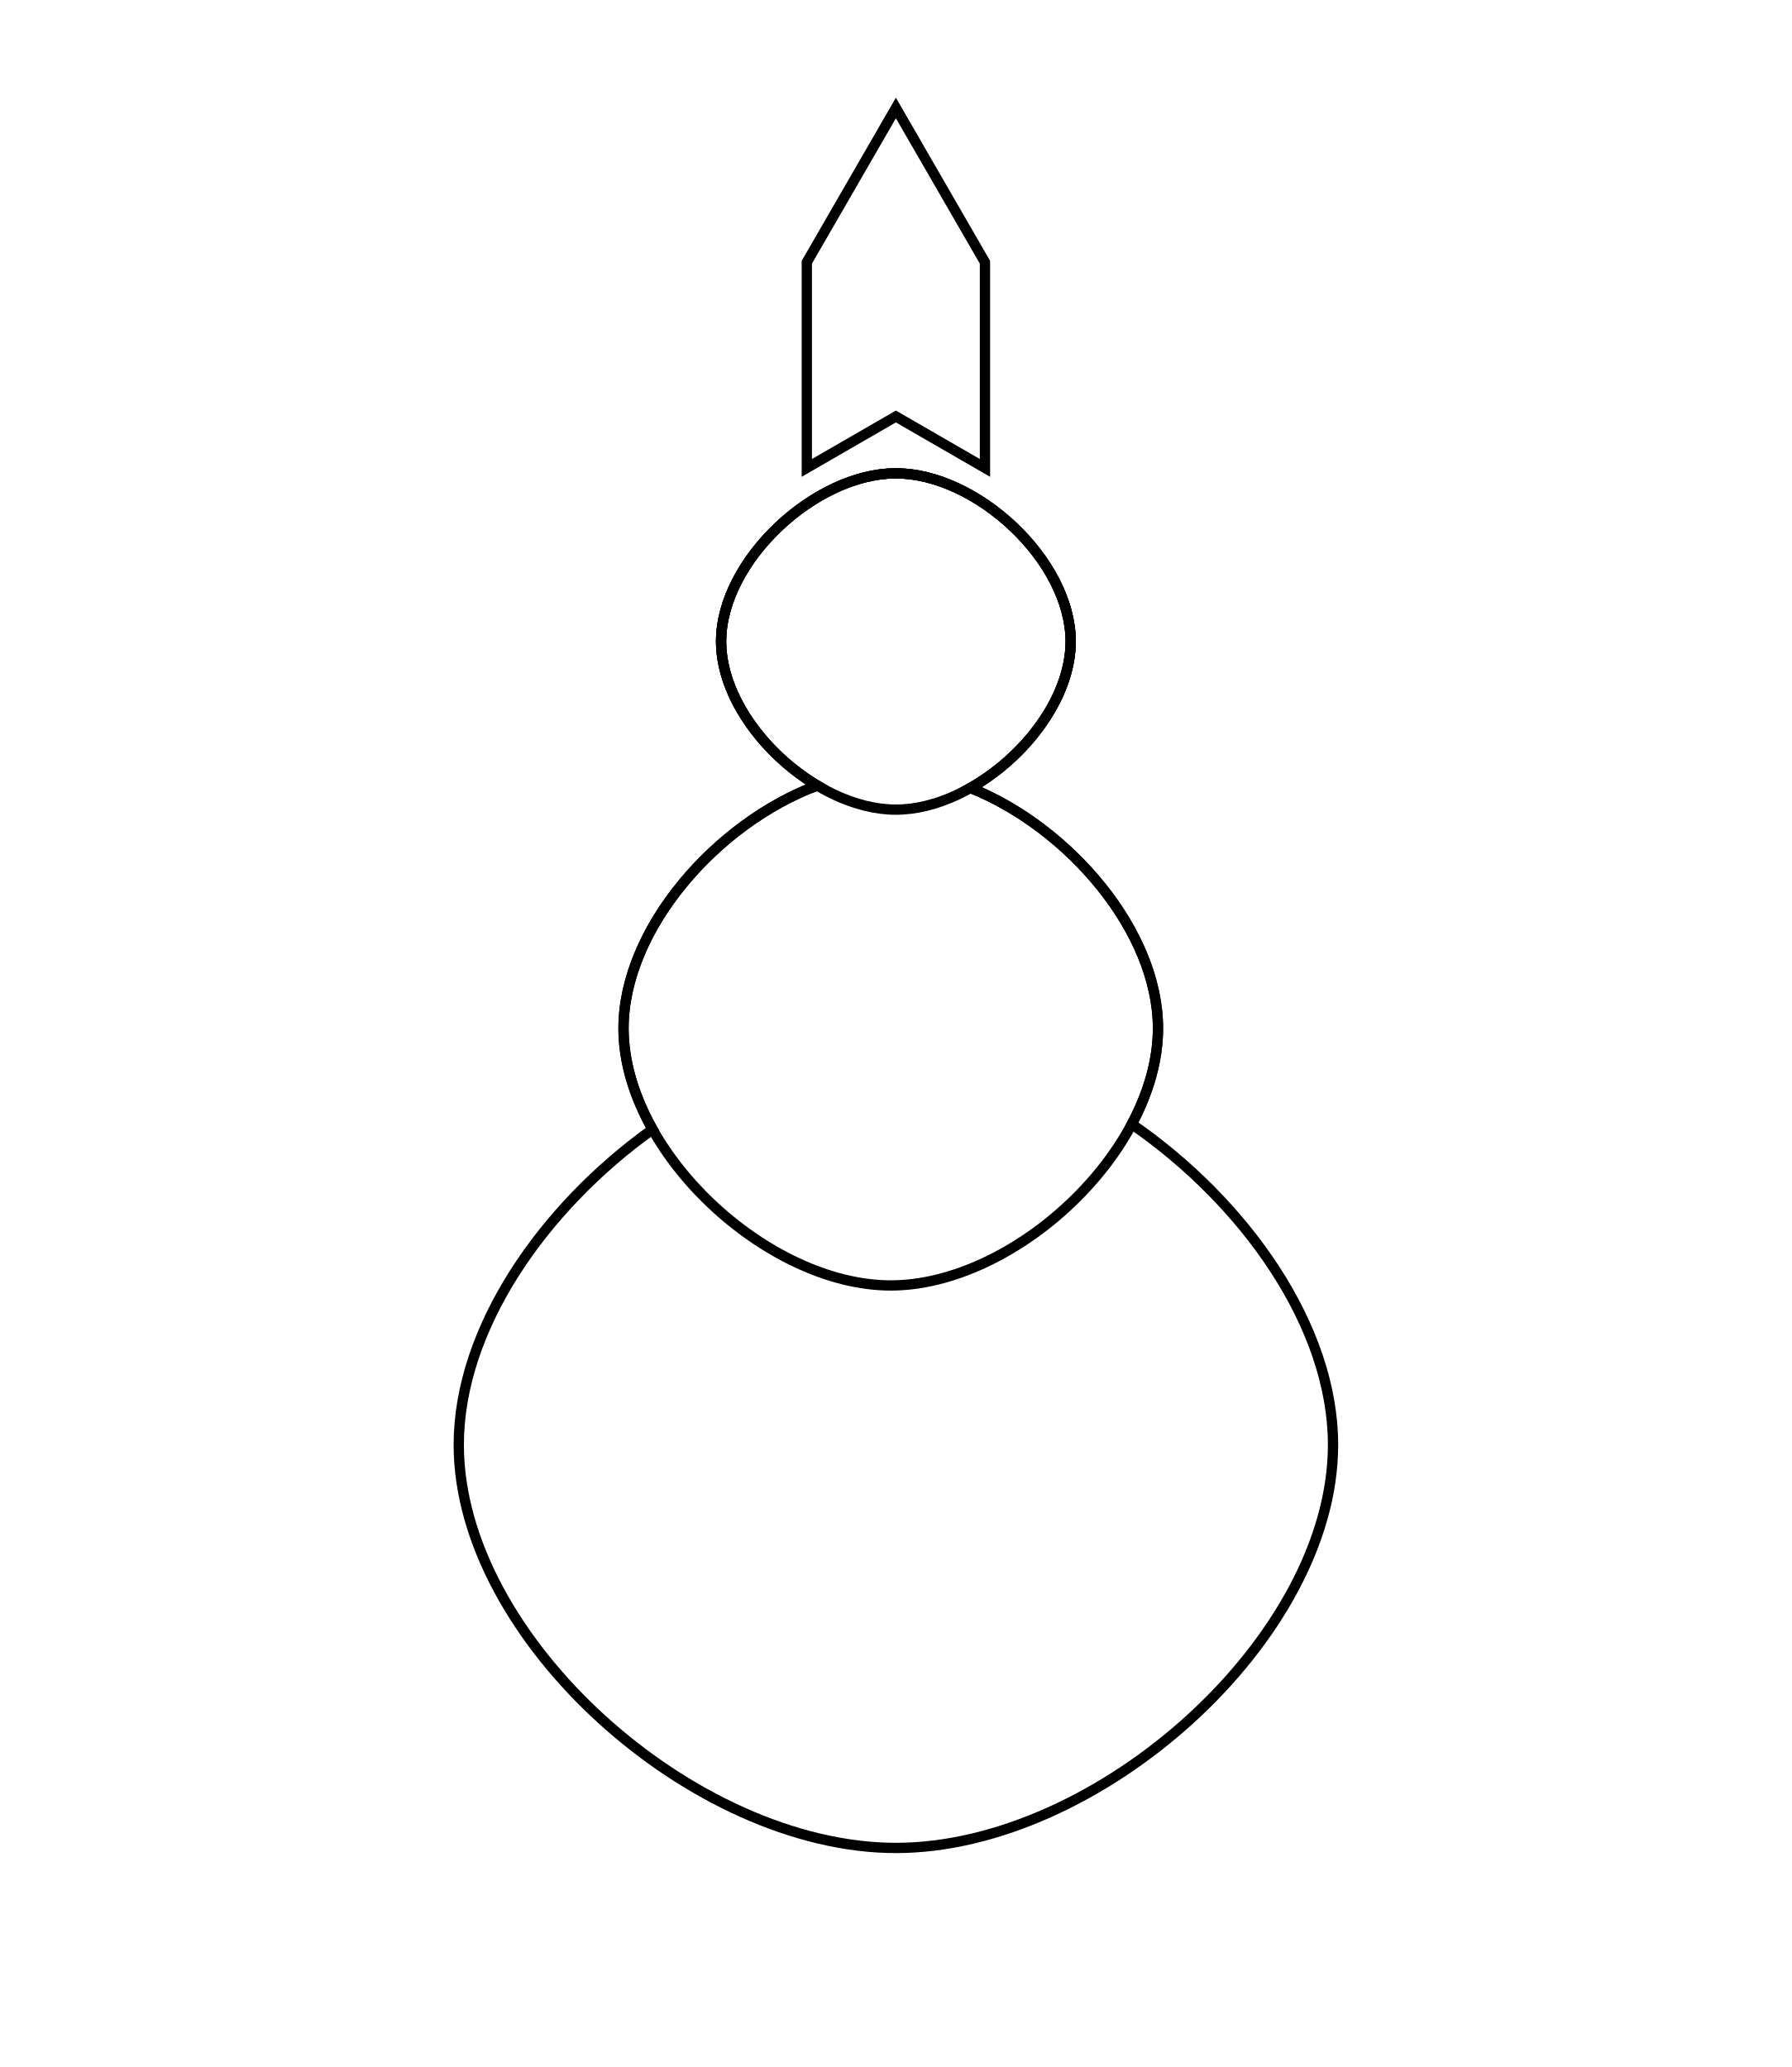
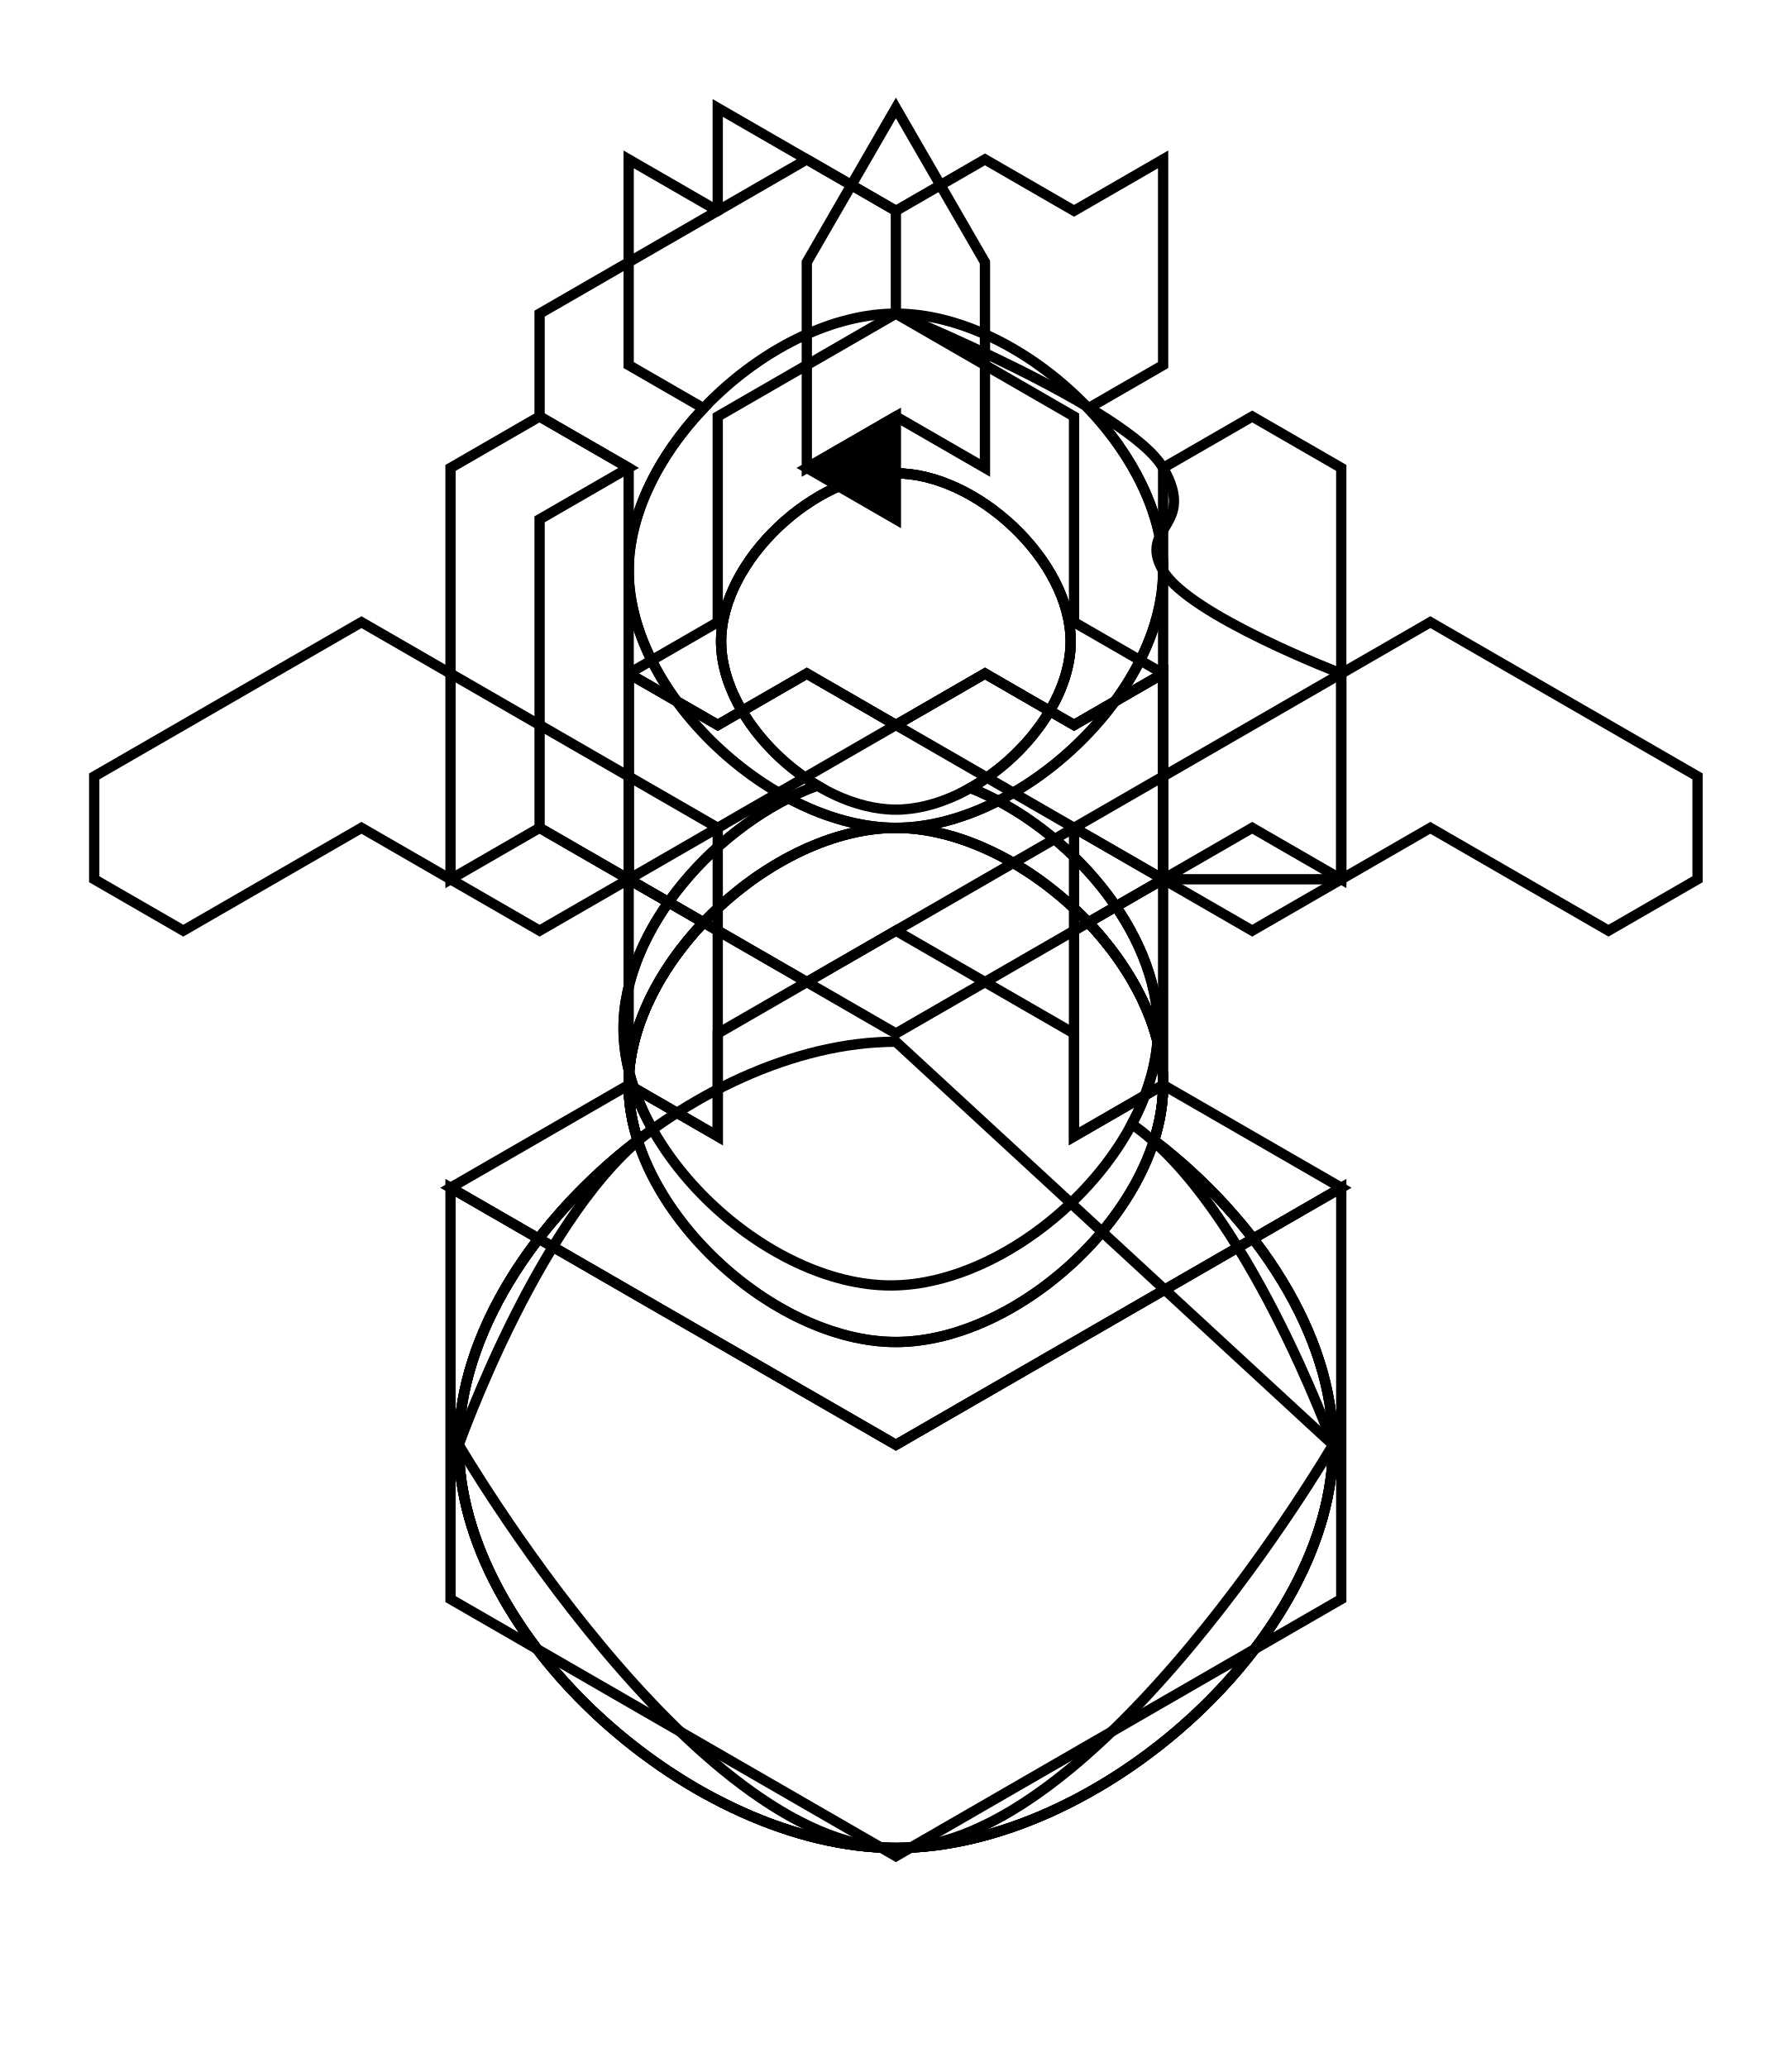
<svg xmlns="http://www.w3.org/2000/svg" width="174.205mm" height="201mm" viewBox="0 0 174.205 201" version="1.1" id="svg5">
  <defs id="defs2" />
-   <g id="layer3" transform="translate(-42.80127,-74.5)" style="display:none">
+   <g id="layer10" transform="translate(-42.80127,-74.5)" style="display:none">
    <path style="fill:#d1f1d7;fill-opacity:1;stroke:#ebb898;stroke-width:1;stroke-dasharray:none;stroke-opacity:1" d="M 43.301,75 H 216.506 V 275 H 43.301 Z" id="path4992" />
  </g>
-   <g id="layer2" transform="translate(-42.80127,-74.5)" style="display:none">
+   <g id="layer11" transform="translate(-42.80127,-74.5)" style="display:none">
    <path style="fill:#33a448;fill-opacity:1;stroke:#ebb898;stroke-width:1;stroke-dasharray:none;stroke-opacity:1" d="M 43.301,75 H 216.506 V 275 H 43.301 Z" id="path5004" />
  </g>
-   <g id="layer1" transform="translate(-42.80127,-74.5)" style="display:none">
+   <g id="layer12" transform="translate(-42.80127,-74.5)" style="display:none">
    <g id="g5053">
      <path style="fill:none;fill-opacity:1;stroke:#000000;stroke-width:1;stroke-dasharray:none;stroke-opacity:1" d="m 129.904,175.801 c 19.66,0 42.501,20.355 42.501,39.199 0,18.845 -22.84,39.199 -42.501,39.199 -19.66,0 -42.5,-20.355 -42.5,-39.199 0,-18.845 22.84,-39.199 42.5,-39.199 z" id="path1976" />
      <path style="fill:none;fill-opacity:1;stroke:#000000;stroke-width:1;stroke-opacity:1" d="m 129.904,155 c 12.018,0 25.981,12.982 25.981,25 0,12.018 -13.962,25 -25.981,25 -12.018,0 -25.981,-12.982 -25.981,-25 0,-12.018 13.962,-25 25.981,-25 z" id="path1980" />
      <path style="display:inline;fill:none;fill-opacity:1;stroke:#000000;stroke-width:1;stroke-opacity:1" d="m 129.904,155 c 12.018,0 25.981,12.982 25.981,25 0,12.018 -13.962,25 -25.981,25 -12.018,0 -25.981,-12.982 -25.981,-25 0,-12.018 13.962,-25 25.981,-25 z" id="path5068" />
    </g>
  </g>
-   <g id="g5141" transform="translate(-42.80127,-74.5)" style="display:none">
+   <g id="layer1" transform="translate(-42.80127,-74.5)" style="display:inline">
    <path id="path5133" style="fill:none;fill-opacity:1;stroke:#000000;stroke-width:1;stroke-dasharray:none;stroke-opacity:1" d="m 129.904,155 c -12.018,0 -25.981,12.982 -25.981,25 0,1.791 0.312,3.603 0.88,5.39 -10,7.673 -17.399,18.885 -17.399,29.61 0,18.845 22.84,39.199 42.501,39.199 19.66,0 42.5,-20.355 42.5,-39.199 0,-10.725 -7.4,-21.937 -17.399,-29.61 0.567,-1.788 0.88,-3.599 0.88,-5.39 C 155.885,167.982 141.922,155 129.904,155 Z" />
    <path style="display:inline;fill:none;fill-opacity:1;stroke:#000000;stroke-width:1;stroke-opacity:1" d="m 129.904,155 c 12.018,0 25.981,12.982 25.981,25 0,12.018 -13.962,25 -25.981,25 -12.018,0 -25.981,-12.982 -25.981,-25 0,-12.018 13.962,-25 25.981,-25 z" id="path5137" />
  </g>
-   <g id="g5169" transform="translate(-42.80127,-74.5)" style="display:inline">
-     <path id="path5161" style="display:inline;fill:none;fill-opacity:1;stroke:#000000;stroke-width:1;stroke-dasharray:none;stroke-opacity:1" d="m 129.904,120.527 c -7.861,0 -16.994,8.491 -16.994,16.352 0,5.326 4.192,10.94 9.34,14.007 -9.791,3.655 -18.827,13.945 -18.827,23.614 0,3.296 1.052,6.665 2.825,9.818 -10.724,7.675 -18.844,19.446 -18.844,30.682 0,18.845 22.84,39.199 42.501,39.199 19.66,0 42.5,-20.355 42.5,-39.199 0,-11.486 -8.486,-23.534 -19.565,-31.191 1.603,-3.005 2.546,-6.189 2.546,-9.309 0,-9.471 -8.671,-19.538 -18.228,-23.381 5.329,-3.01 9.74,-8.777 9.74,-14.24 0,-7.861 -9.132,-16.352 -16.993,-16.352 z" />
+   <g id="layer6" transform="translate(-42.80127,-74.5)" style="display:inline">
+     <path id="path5161" style="display:inline;fill:none;fill-opacity:1;stroke:#000000;stroke-width:1;stroke-dasharray:none;stroke-opacity:1" d="m 129.904,120.527 c -7.861,0 -16.994,8.491 -16.994,16.352 0,5.326 4.192,10.94 9.34,14.007 -9.791,3.655 -18.827,13.945 -18.827,23.614 0,3.296 1.052,6.665 2.825,9.818 -10.724,7.675 -18.844,30.682 -18.844,30.682 0,0 22.84,39.199 42.501,39.199 19.66,0 42.5,-39.199 42.5,-39.199 0,0 -8.486,-23.534 -19.565,-31.191 1.603,-3.005 2.546,-6.189 2.546,-9.309 0,-9.471 -8.671,-19.538 -18.228,-23.381 5.329,-3.01 9.74,-8.777 9.74,-14.24 0,-7.861 -9.132,-16.352 -16.993,-16.352 z" />
    <path id="path5222" style="display:inline;fill:none;fill-opacity:1;stroke:#000000;stroke-width:1;stroke-opacity:1" d="m 129.904,120.527 c -7.861,0 -16.994,8.491 -16.994,16.352 0,5.326 4.192,10.94 9.34,14.007 -9.791,3.655 -18.827,13.945 -18.827,23.614 0,12.018 13.962,25 25.981,25 12.018,0 25.981,-12.982 25.981,-25 0,-9.471 -8.671,-19.538 -18.228,-23.381 5.329,-3.01 9.74,-8.777 9.74,-14.24 0,-7.861 -9.132,-16.352 -16.993,-16.352 z" />
    <path style="display:inline;fill:none;fill-opacity:1;stroke:#000000;stroke-width:1;stroke-dasharray:none;stroke-opacity:1" d="m 129.904,120.527 c 7.861,0 16.993,8.491 16.993,16.352 0,7.861 -9.132,16.352 -16.993,16.352 -7.861,0 -16.993,-8.491 -16.993,-16.352 0,-7.861 9.132,-16.352 16.993,-16.352 z" id="path5259" />
    <path style="fill:none;fill-opacity:1;stroke:#000000;stroke-width:1;stroke-dasharray:none;stroke-opacity:1" d="m 121.244,120 8.66,-5 8.66,5 V 100 l -8.66,-15 -8.66,15 z" id="path6072" />
  </g>
-   <g id="g5314" transform="translate(-42.80127,-74.5)" style="display:none">
+   <g id="layer2" transform="translate(-42.80127,-74.5)" style="display:inline">
    <path id="path5306" style="fill:none;fill-opacity:1;stroke:#000000;stroke-width:1;stroke-dasharray:none;stroke-opacity:1" d="m 129.904,155 c -12.018,0 -25.981,12.982 -25.981,25 0,1.791 0.312,3.603 0.88,5.39 -10,7.673 -17.399,18.884 -17.399,29.61 0,18.845 22.84,39.199 42.501,39.199 19.66,0 42.5,-20.355 42.5,-39.199 0,-10.725 -7.4,-21.937 -17.399,-29.61 0.567,-1.788 0.88,-3.599 0.88,-5.39 0,-12.018 -13.962,-25 -25.981,-25 z" />
    <path id="path5310" style="display:inline;fill:none;fill-opacity:1;stroke:#000000;stroke-width:1;stroke-opacity:1" d="m 103.923,90 v 20 l 7.278,4.202 c -4.339,4.572 -7.278,10.286 -7.278,15.798 0,12.018 13.962,25 25.981,25 12.018,0 25.981,-12.982 25.981,-25 0,-5.512 -2.938,-11.226 -7.278,-15.798 l 7.278,-4.202 V 90 l -8.66,5 -8.66,-5 -8.66,5 -8.66,-5 -8.66,5 z" />
    <path style="fill:none;fill-opacity:1;stroke:#000000;stroke-width:1;stroke-dasharray:none;stroke-opacity:1" d="m 147.224,155 17.321,-10 8.66,-5 8.66,-5 25.981,15 v 10 l -8.66,5 -17.321,-10 -17.32,10 z" id="path5594" />
    <path style="fill:none;fill-opacity:1;stroke:#000000;stroke-width:1;stroke-dasharray:none;stroke-opacity:1" d="M 112.583,155 77.942,135 51.962,150 v 10 l 8.66,5 17.321,-10 17.321,10 z" id="path5596" />
    <path style="display:inline;fill:none;fill-opacity:1;stroke:#000000;stroke-width:1;stroke-opacity:1" d="m 129.904,105 c 12.018,0 25.981,12.982 25.981,25 0,12.018 -13.962,25 -25.981,25 -12.018,0 -25.981,-12.982 -25.981,-25 0,-12.018 13.962,-25 25.981,-25 z" id="path5663" />
  </g>
-   <g id="g5755" transform="translate(-42.80127,-74.5)" style="display:none">
+   <g id="layer3" transform="translate(-42.80127,-74.5)" style="display:inline">
    <path id="path5747" style="fill:none;fill-opacity:1;stroke:#000000;stroke-width:1;stroke-dasharray:none;stroke-opacity:1" d="m 103.923,140 v 20 l 7.278,4.202 c -4.339,4.572 -7.278,10.286 -7.278,15.798 0,1.791 0.312,3.603 0.88,5.39 -10,7.673 -17.399,18.884 -17.399,29.61 0,18.845 22.84,39.199 42.501,39.199 19.66,0 42.5,-20.355 42.5,-39.199 0,-10.725 -7.4,-21.937 -17.399,-29.61 0.567,-1.788 0.88,-3.599 0.88,-5.39 0,-5.512 -2.938,-11.226 -7.278,-15.798 l 7.278,-4.202 v -20 l -8.66,5 -8.66,-5 -8.66,5 -8.66,-5 -8.66,5 z" />
    <path id="path5751" style="display:inline;fill:none;fill-opacity:1;stroke:#000000;stroke-width:1;stroke-opacity:1" d="m 103.923,140 v 20 l 7.278,4.202 c -4.339,4.572 -7.278,10.286 -7.278,15.798 0,12.018 13.962,25 25.981,25 12.018,0 25.981,-12.982 25.981,-25 0,-5.512 -2.938,-11.226 -7.278,-15.798 l 7.278,-4.202 v -20 l -8.66,5 -8.66,-5 -8.66,5 -8.66,-5 -8.66,5 z" />
    <path style="display:inline;fill:none;fill-opacity:1;stroke:#000000;stroke-width:1;stroke-dasharray:none;stroke-opacity:1" d="m 129.904,175 25.981,-15 v -20 l -8.66,5 -8.66,-5 -8.66,5 -8.66,-5 -8.66,5 -8.66,-5 V 160 Z" id="path5805" />
  </g>
-   <g id="g5846" transform="translate(-42.80127,-74.5)" style="display:none">
+   <g id="layer4" transform="translate(-42.80127,-74.5)" style="display:inline">
    <path style="fill:none;fill-opacity:1;stroke:#000000;stroke-width:1;stroke-dasharray:none;stroke-opacity:1" d="m 173.205,120 -8.66,-5 -8.66,5 v 20 l -8.66,-5 v -20 l -17.321,-10 -17.321,10 v 20 l -8.66,5 v -20 l -8.66,-5 -8.66,5 v 30 10 l 8.66,-5 8.66,5 v 20 l 8.66,5 v -30 l 17.321,-10 17.321,10 v 30 l 8.66,-5 v -20 l 8.66,-5 8.66,5 v -10 z" id="path5891" />
    <path style="fill:none;fill-opacity:1;stroke:#000000;stroke-width:1;stroke-dasharray:none;stroke-opacity:1" d="M 86.603,190 129.904,215 173.205,190 v 40 l -43.301,25 -43.301,-25 z" id="path5897" />
    <path style="fill:none;fill-opacity:1;stroke:#000000;stroke-width:1;stroke-dasharray:none;stroke-opacity:1" d="m 86.603,190 17.321,-10 8.66,5 v -10 l 17.321,-10 17.321,10 v 10 l 8.66,-5 17.321,10 -43.301,25 z" id="path5899" />
  </g>
-   <g id="g5943" transform="translate(-42.80127,-74.5)" style="display:none">
+   <g id="layer5" transform="translate(-42.80127,-74.5)" style="display:inline">
    <path style="fill:none;fill-opacity:1;stroke:#000000;stroke-width:1;stroke-dasharray:none;stroke-opacity:1" d="m 172.404,215 c 0,18.845 -22.84,39.199 -42.501,39.199 -19.66,0 -42.5,-20.355 -42.5,-39.199 0,-18.845 22.84,-39.199 42.5,-39.199 z" id="path5935" />
-     <path style="fill:none;fill-opacity:1;stroke:#000000;stroke-width:1;stroke-dasharray:none;stroke-opacity:1" d="m 95.263,155 v -30 l 8.66,-5 -8.66,-5 v -10 l 8.66,-5 8.66,-5 v -10 l 8.66,5 8.66,5 V 105 l 25.981,15 v 10 l 17.321,10 v 20 h -17.321 l -8.66,-5 -25.981,15 z" id="path5992" />
-     <path style="fill:none;fill-opacity:1;stroke:#000000;stroke-width:1;stroke-dasharray:none;stroke-opacity:1" d="m 129.904,115 -8.66,5 8.66,5 z" id="path5994" />
+     <path style="fill:none;fill-opacity:1;stroke:#000000;stroke-width:1;stroke-dasharray:none;stroke-opacity:1" d="m 95.263,155 v -30 l 8.66,-5 -8.66,-5 v -10 l 8.66,-5 8.66,-5 v -10 l 8.66,5 8.66,5 V 105 c 0,0 22.647,9.226 25.981,15 3.333,5.774 -2.5,5.67 0,10 2.5,4.33 17.321,10 17.321,10 v 20 h -17.321 l -8.66,-5 -25.981,15 z" id="path5992" />
+     <path style="fill:#000000;fill-opacity:1;stroke:#000000;stroke-width:1;stroke-dasharray:none;stroke-opacity:1" d="m 129.904,115 -8.66,5 8.66,5 z" id="path5994" />
  </g>
</svg>
